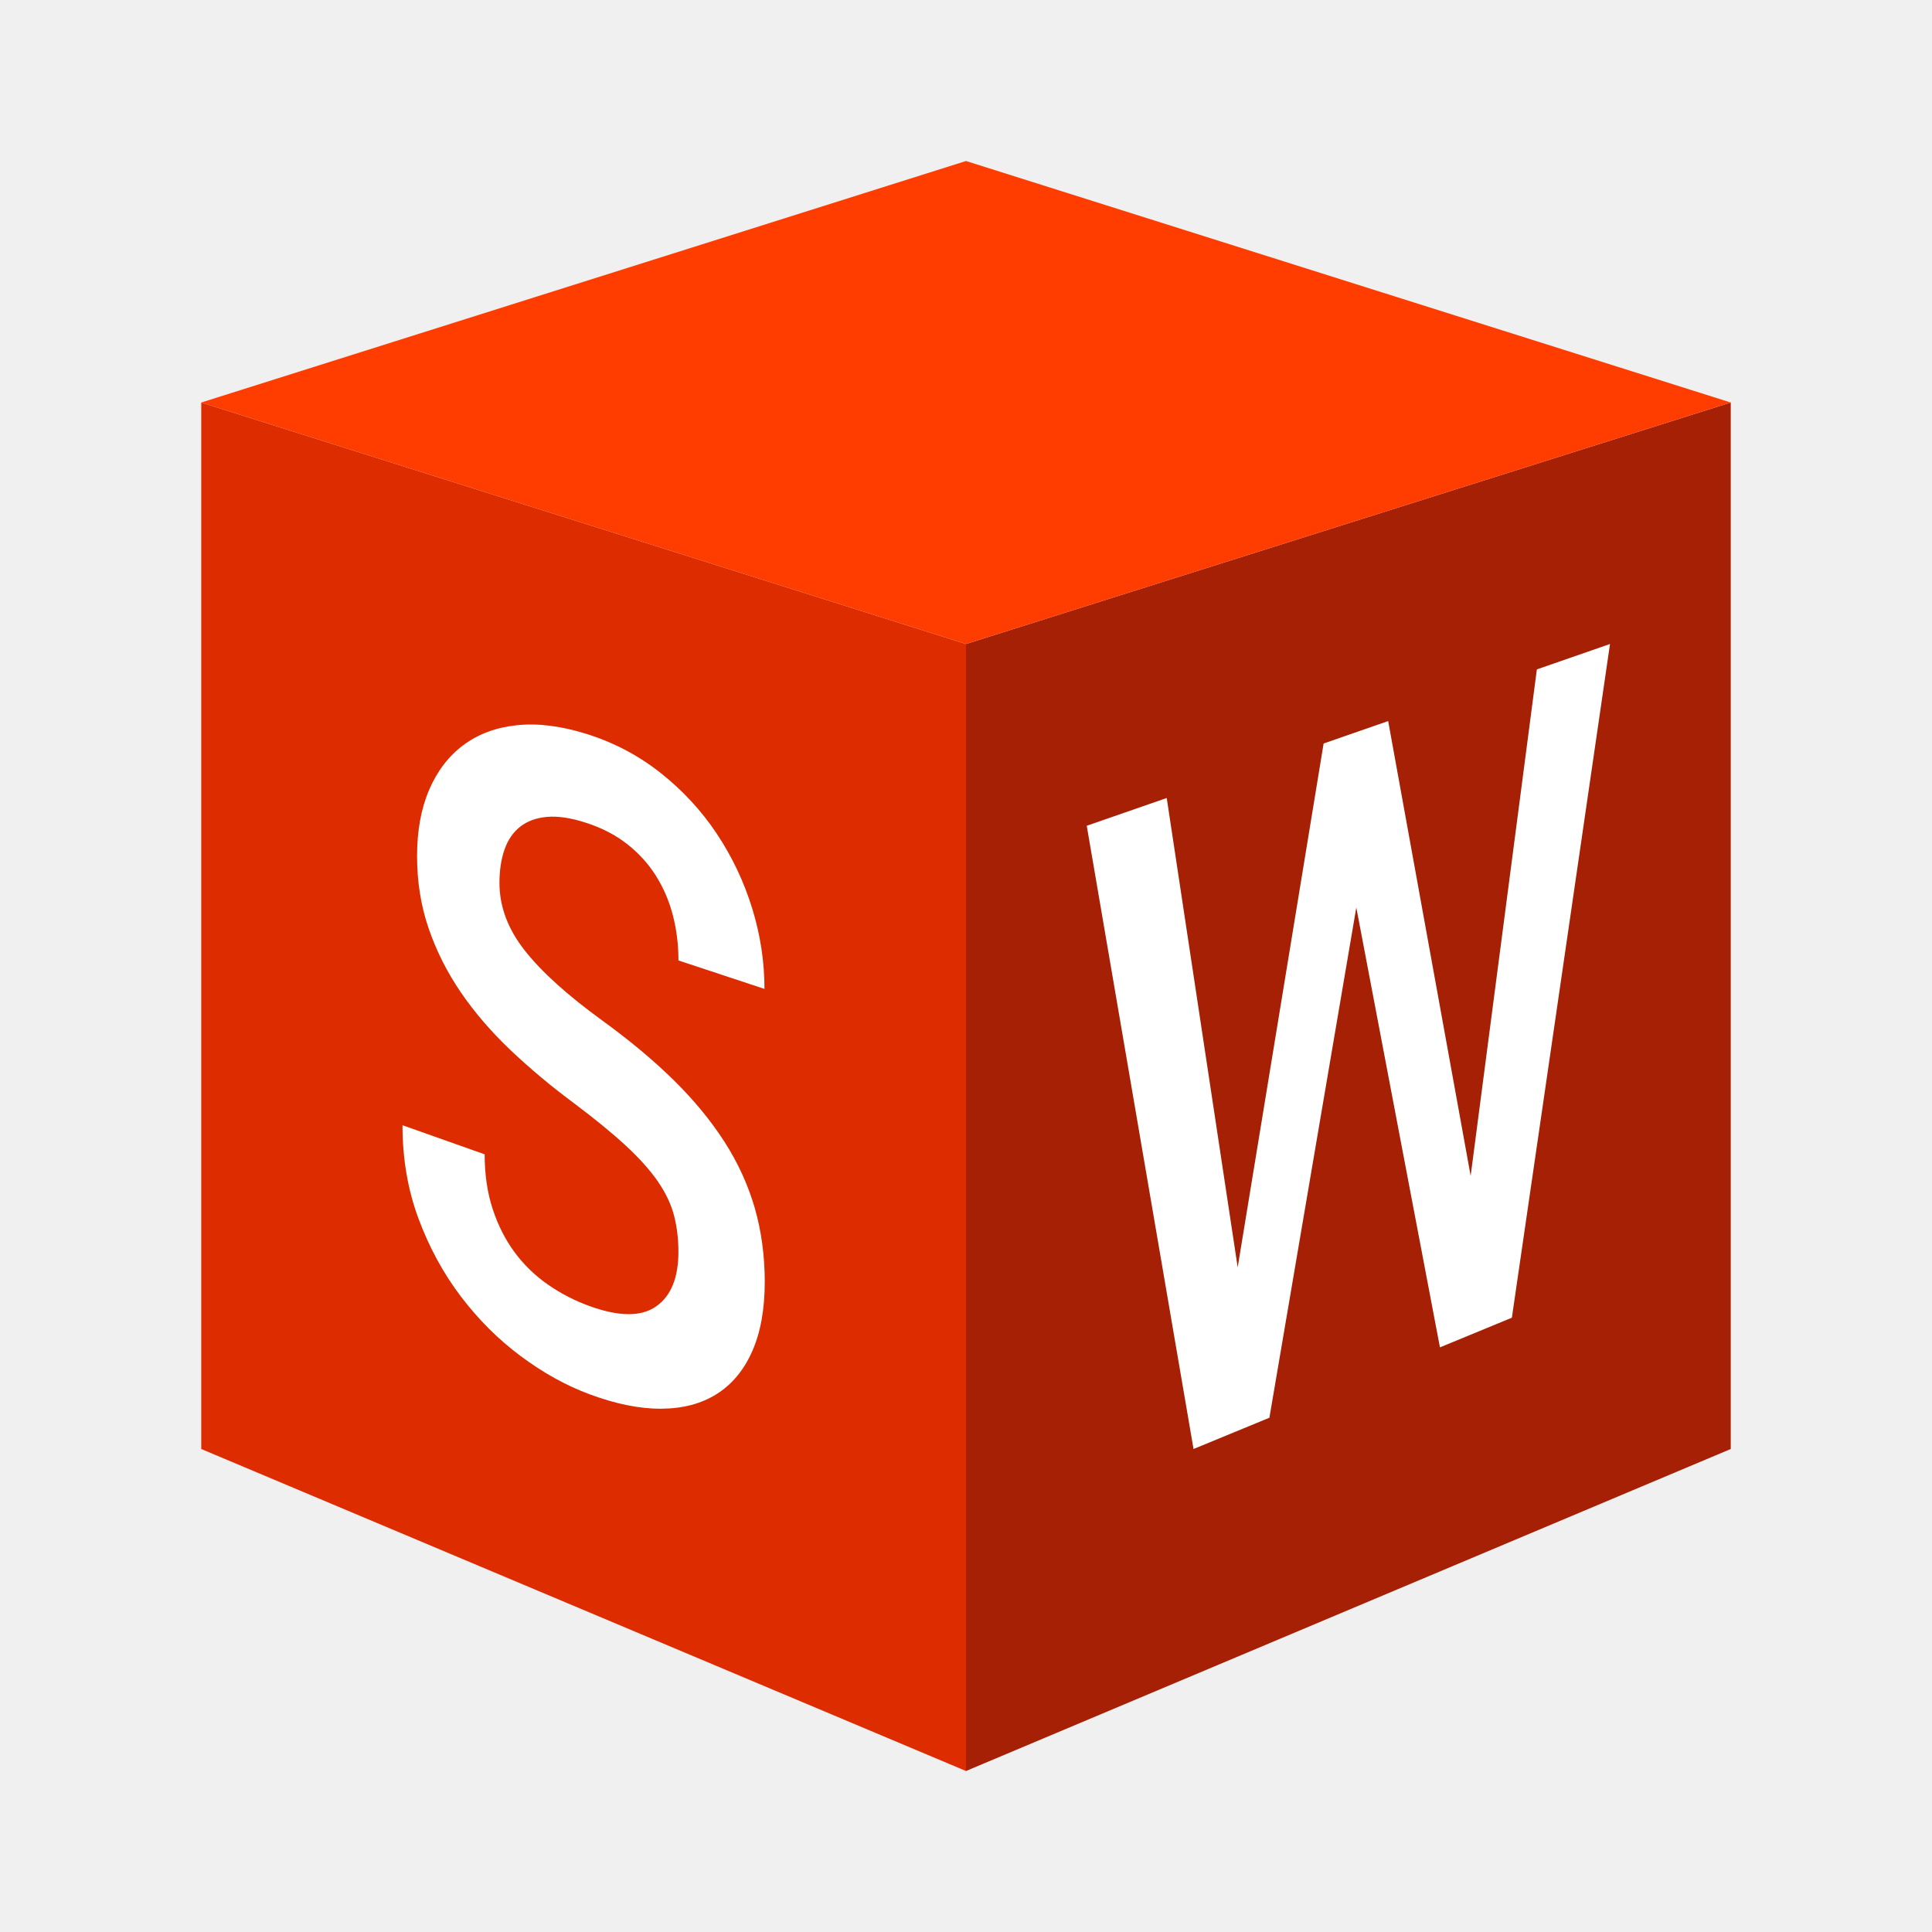
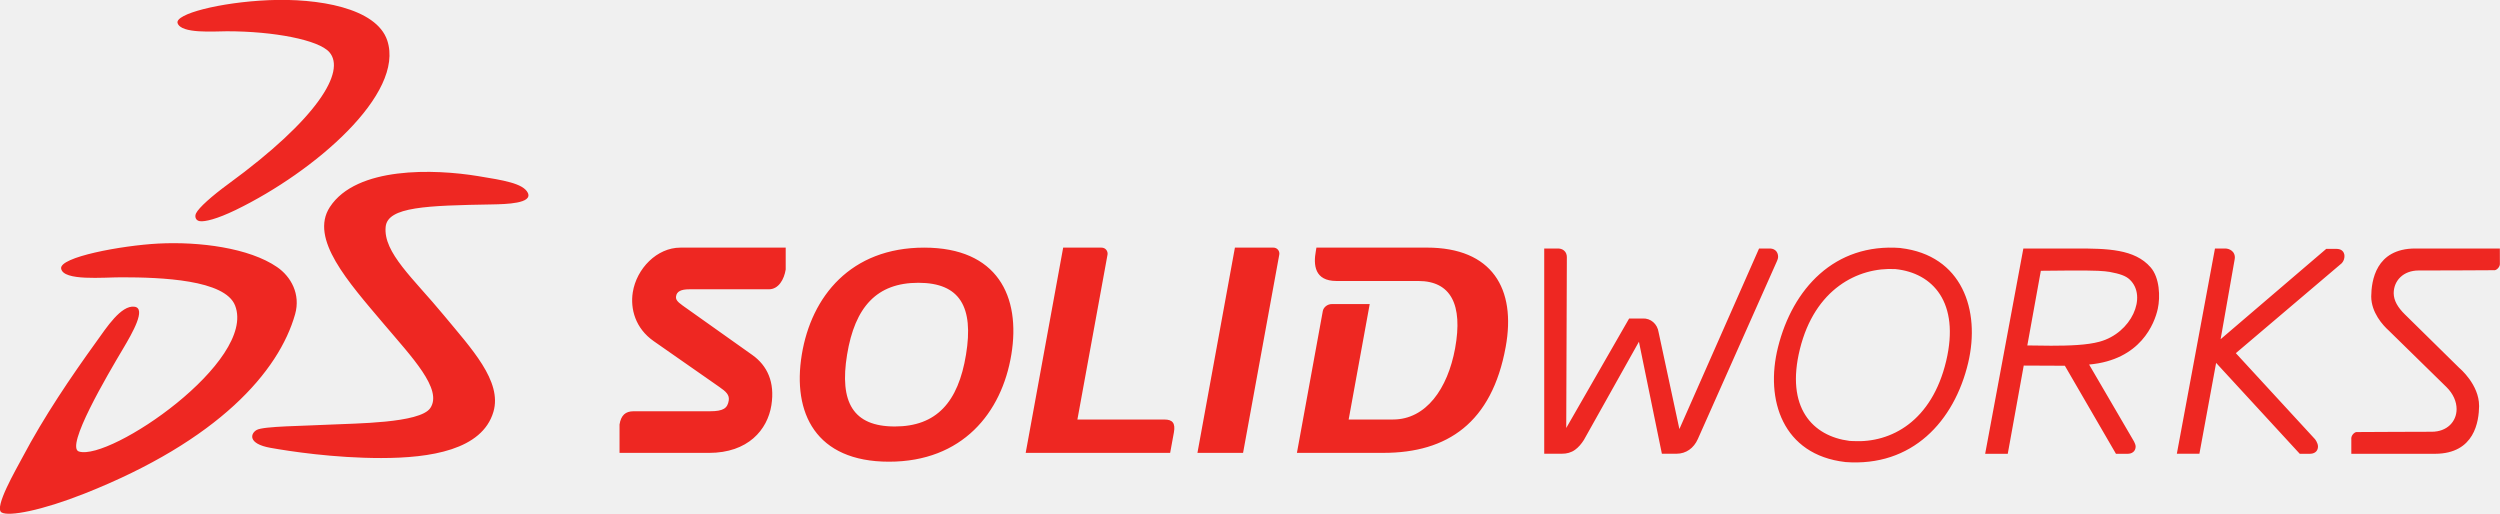
- <svg xmlns="http://www.w3.org/2000/svg" viewBox="0 0 48 48" width="240px" height="240px">
-   <path fill="#dd2c00" d="M24,44L5,36V10l19,6V44z" />
-   <path fill="#a52005" d="M24,44l19-8V10l-19,6V44z" />
-   <path fill="#ff3d00" d="M5,10l19-6l19,6l-19,6L5,10z" />
-   <path fill="#fff" d="M36.538 29.214l1.645-12.583L40 16l-2.438 16.738-1.787.737-2.078-10.928-2.159 12.676L29.653 36 27 20.516l1.987-.69 1.763 11.661 2.135-13.015 1.604-.557L36.538 29.214zM16.855 31.103c0-.324-.036-.626-.109-.905-.073-.279-.206-.56-.399-.841-.193-.281-.458-.577-.794-.889-.336-.311-.766-.664-1.29-1.057-.572-.424-1.097-.864-1.577-1.319-.478-.454-.889-.931-1.232-1.431-.342-.499-.61-1.029-.803-1.59-.193-.561-.289-1.161-.289-1.801 0-.633.1-1.182.301-1.649.201-.468.485-.838.852-1.111.368-.273.809-.438 1.326-.492.519-.055 1.094.017 1.728.215.68.213 1.295.536 1.842.969.549.434 1.014.937 1.395 1.508.382.573.675 1.19.88 1.852.205.663.307 1.332.307 2.007l-2.137-.707c0-.39-.046-.764-.139-1.122-.092-.357-.234-.686-.424-.987-.19-.3-.43-.563-.719-.788-.289-.225-.629-.4-1.022-.526-.369-.119-.688-.167-.957-.144-.268.023-.491.103-.668.242-.177.138-.308.328-.392.569-.084.24-.126.516-.126.828 0 .587.208 1.145.625 1.676.418.533 1.059 1.112 1.925 1.741.682.495 1.276.99 1.779 1.485.505.497.926 1.009 1.263 1.534.337.527.588 1.077.753 1.649C18.917 30.592 19 31.201 19 31.846c0 .682-.104 1.258-.312 1.727-.207.469-.502.823-.884 1.063-.381.24-.84.36-1.378.363-.536.003-1.131-.118-1.784-.361-.579-.215-1.147-.531-1.704-.945-.555-.413-1.051-.907-1.489-1.484-.436-.575-.787-1.22-1.052-1.935C10.132 29.562 10 28.789 10 27.956l2.041.723c0 .499.066.951.199 1.357.133.406.315.765.546 1.077.232.313.506.579.824.8.318.221.662.4 1.032.534.731.266 1.283.271 1.654.014C16.668 32.204 16.855 31.75 16.855 31.103z" />
+ <svg xmlns="http://www.w3.org/2000/svg" height="30.832" width="150" version="1.1">
+   <g transform="translate(-346.74 -463.32)">
+     <g transform="matrix(1.8601 0 0 -1.8601 -574.67 1808.3)">
+       <path d="m552.71 714.79c0.002 0.069-0.029 0.157-0.089 0.204-0.061 0.049-0.127 0.059-0.192 0.059h-0.333l-2.57-5.824-0.67 3.12c-0.039 0.274-0.259 0.461-0.519 0.446h-0.432l-2.029-3.532 0.02 5.51c0.002 0.074-0.027 0.164-0.092 0.215-0.063 0.052-0.134 0.065-0.205 0.065h-0.433v-6.62h0.552v0.001c0.003 0 0.008-0.001 0.012-0.001 0.162-0.002 0.309 0.039 0.429 0.126 0.109 0.078 0.203 0.187 0.286 0.318l1.776 3.169 0.74-3.613h0.46 0.014c0.302 0 0.555 0.176 0.687 0.476l2.554 5.743c0.018 0.047 0.033 0.078 0.034 0.138m23.281 0.263h-2.732c-1.276-0.003-1.411-1.051-1.417-1.545 0-0.52 0.378-0.934 0.566-1.102l1.86-1.822c0.221-0.217 0.328-0.473 0.328-0.711 0-0.403-0.308-0.733-0.806-0.731-0.001-0.003-2.408-0.004-2.43-0.01-0.079-0.015-0.162-0.118-0.16-0.201h-0.007l0.007-0.003v-0.497h2.704c1.277 0.005 1.411 1.051 1.418 1.545 0 0.002-0.001 0.002-0.001 0.004 0.001 0.684-0.629 1.213-0.633 1.215l-1.764 1.736c-0.22 0.217-0.356 0.44-0.357 0.68 0.001 0.405 0.309 0.733 0.805 0.733 0.003 0.001 2.438 0.003 2.458 0.009l0.006-0.018-0.005 0.018c0.079 0.015 0.163 0.119 0.161 0.201 0 0-0.001 0.001 0 0.002 0 0.004-0.001 0.403-0.001 0.497m-19.498-0.664c-1.214 0.067-2.602-0.648-3.079-2.578-0.47-1.892 0.408-2.811 1.598-2.964l0.124-0.006c1.228-0.065 2.535 0.651 2.995 2.581 0.449 1.893-0.431 2.844-1.638 2.967m2.348-3.024c-0.447-1.882-1.803-3.367-3.968-3.2v0.001c-2.014 0.233-2.591 2.005-2.166 3.703 0.469 1.88 1.82 3.365 3.954 3.2v-0.002c1.987-0.232 2.582-2.006 2.18-3.702m12.055 3.625c-0.056 0.042-0.119 0.05-0.182 0.051h-0.323l-3.407-2.914 0.453 2.575c0.028 0.143-0.041 0.24-0.099 0.281-0.06 0.046-0.135 0.07-0.208 0.07h-0.328l-1.23-6.62h0.728l0.539 2.93 2.698-2.932h0.323c0.064 0.002 0.126 0.011 0.181 0.053 0.056 0.039 0.086 0.117 0.084 0.18 0 0.119-0.097 0.239-0.097 0.239l-2.553 2.774 3.408 2.894s0.096 0.082 0.096 0.239c0.001 0.063-0.027 0.139-0.083 0.18m-6.841-0.942c-0.133 0.129-0.336 0.191-0.65 0.25-0.082 0.015-0.217 0.027-0.37 0.035-0.379 0.021-1.505 0.004-1.85 0.001l-0.436-2.408c0.259-0.004 0.556-0.008 0.765-0.009 0.589 0 1.159 0.019 1.562 0.129 1.037 0.281 1.551 1.457 0.979 2.002m0.669 0.4c0.295-0.335 0.317-0.957 0.233-1.34-0.102-0.468-0.547-1.649-2.215-1.798l1.405-2.407s0.096-0.144 0.096-0.239c0.001-0.063-0.027-0.141-0.084-0.18-0.056-0.042-0.117-0.053-0.18-0.053h-0.371l-1.648 2.84-1.327 0.006-0.515-2.846h-0.729l1.232 6.622h1.701c1.005 0 1.887-0.015 2.402-0.605m-48.958-0.809c-0.083-0.533 0.081-1.159 0.675-1.574l2.116-1.477c0.222-0.153 0.332-0.259 0.305-0.438-0.04-0.247-0.169-0.347-0.608-0.347h-2.461c-0.263 0-0.406-0.129-0.454-0.426v-0.917h2.883c1.264 0 1.889 0.745 2.015 1.537 0.118 0.745-0.132 1.277-0.613 1.62l-2.249 1.596c-0.181 0.13-0.226 0.197-0.213 0.295 0.02 0.162 0.168 0.229 0.424 0.229h2.57c0.314 0 0.493 0.321 0.543 0.639v0.705h-3.398c-0.754 0-1.413-0.674-1.535-1.442m25.616 1.443h-3.564l-0.018-0.107c-0.083-0.449-0.046-0.97 0.665-0.97h2.64c1.045 0 1.445-0.756 1.186-2.175-0.238-1.3-0.938-2.293-2.002-2.293h-1.431l0.679 3.724h-1.217c-0.164 0-0.277-0.119-0.296-0.225l-0.835-4.575h2.791c2.061 0 3.498 0.97 3.943 3.417 0.344 1.88-0.439 3.204-2.541 3.204m-8.461-5.546h-2.813l0.972 5.32c0.018 0.107-0.061 0.225-0.193 0.225h-1.238l-1.209-6.62h4.66l0.121 0.661c0.054 0.297-0.046 0.414-0.3 0.414m3.506 5.546h-1.238l-1.209-6.621h1.472l1.168 6.396c0.02 0.107-0.06 0.225-0.193 0.225m-11.449-1.135c-1.343 0-2.047-0.781-2.299-2.317-0.252-1.539 0.195-2.318 1.538-2.318s2.046 0.779 2.298 2.318c0.253 1.536-0.194 2.317-1.537 2.317m2.999-2.317c-0.309-1.88-1.581-3.454-3.946-3.454-2.367 0-3.122 1.574-2.813 3.454 0.308 1.879 1.581 3.451 3.947 3.451 2.365 0 3.121-1.572 2.812-3.451m-17.2 5.758c-1.407 0.231-3.922 0.32-4.782-0.998-0.664-1.018 0.591-2.413 1.734-3.764 0.916-1.082 1.913-2.116 1.506-2.72-0.332-0.494-2.463-0.493-3.197-0.532-0.891-0.047-2.175-0.05-2.399-0.172-0.201-0.108-0.313-0.444 0.441-0.579 0.606-0.109 2.049-0.33 3.571-0.329 1.589 0 3.258 0.261 3.62 1.491 0.291 0.988-0.718 2.047-1.605 3.121-0.97 1.176-1.954 2.014-1.871 2.847 0.063 0.648 1.334 0.685 3.442 0.722 0.438 0.008 1.311 0.029 1.143 0.375-0.15 0.306-0.803 0.407-1.603 0.538m-6.485-2.933c-0.902 0.619-2.51 0.826-3.834 0.757-1.179-0.062-3.206-0.437-3.13-0.81 0.072-0.403 1.355-0.278 1.943-0.278 1.293 0 3.345-0.079 3.668-0.912 0.697-1.795-4.029-5.018-5.037-4.708-0.456 0.139 0.926 2.482 1.427 3.324 0.298 0.503 0.752 1.293 0.365 1.347-0.433 0.06-0.91-0.684-1.22-1.113-0.841-1.165-1.702-2.437-2.393-3.744-0.214-0.404-0.922-1.619-0.679-1.776 0.227-0.146 1.308 0.062 2.683 0.607 4.322 1.711 6.268 3.941 6.789 5.783 0.183 0.649-0.133 1.215-0.582 1.523m-3.209 7.869c-0.089 0.291 1.353 0.669 2.934 0.739 1.593 0.07 3.477-0.247 3.829-1.298 0.575-1.722-2.342-4.233-4.883-5.467-0.624-0.302-1.001-0.385-1.159-0.364-0.149 0.02-0.173 0.16-0.124 0.256 0.09 0.181 0.501 0.55 1.049 0.951 2.861 2.09 3.791 3.623 3.251 4.244-0.347 0.398-1.797 0.675-3.303 0.675-0.409 0-1.483-0.089-1.594 0.264" fill="#ee2722" />
+     </g>
+   </g>
</svg>
